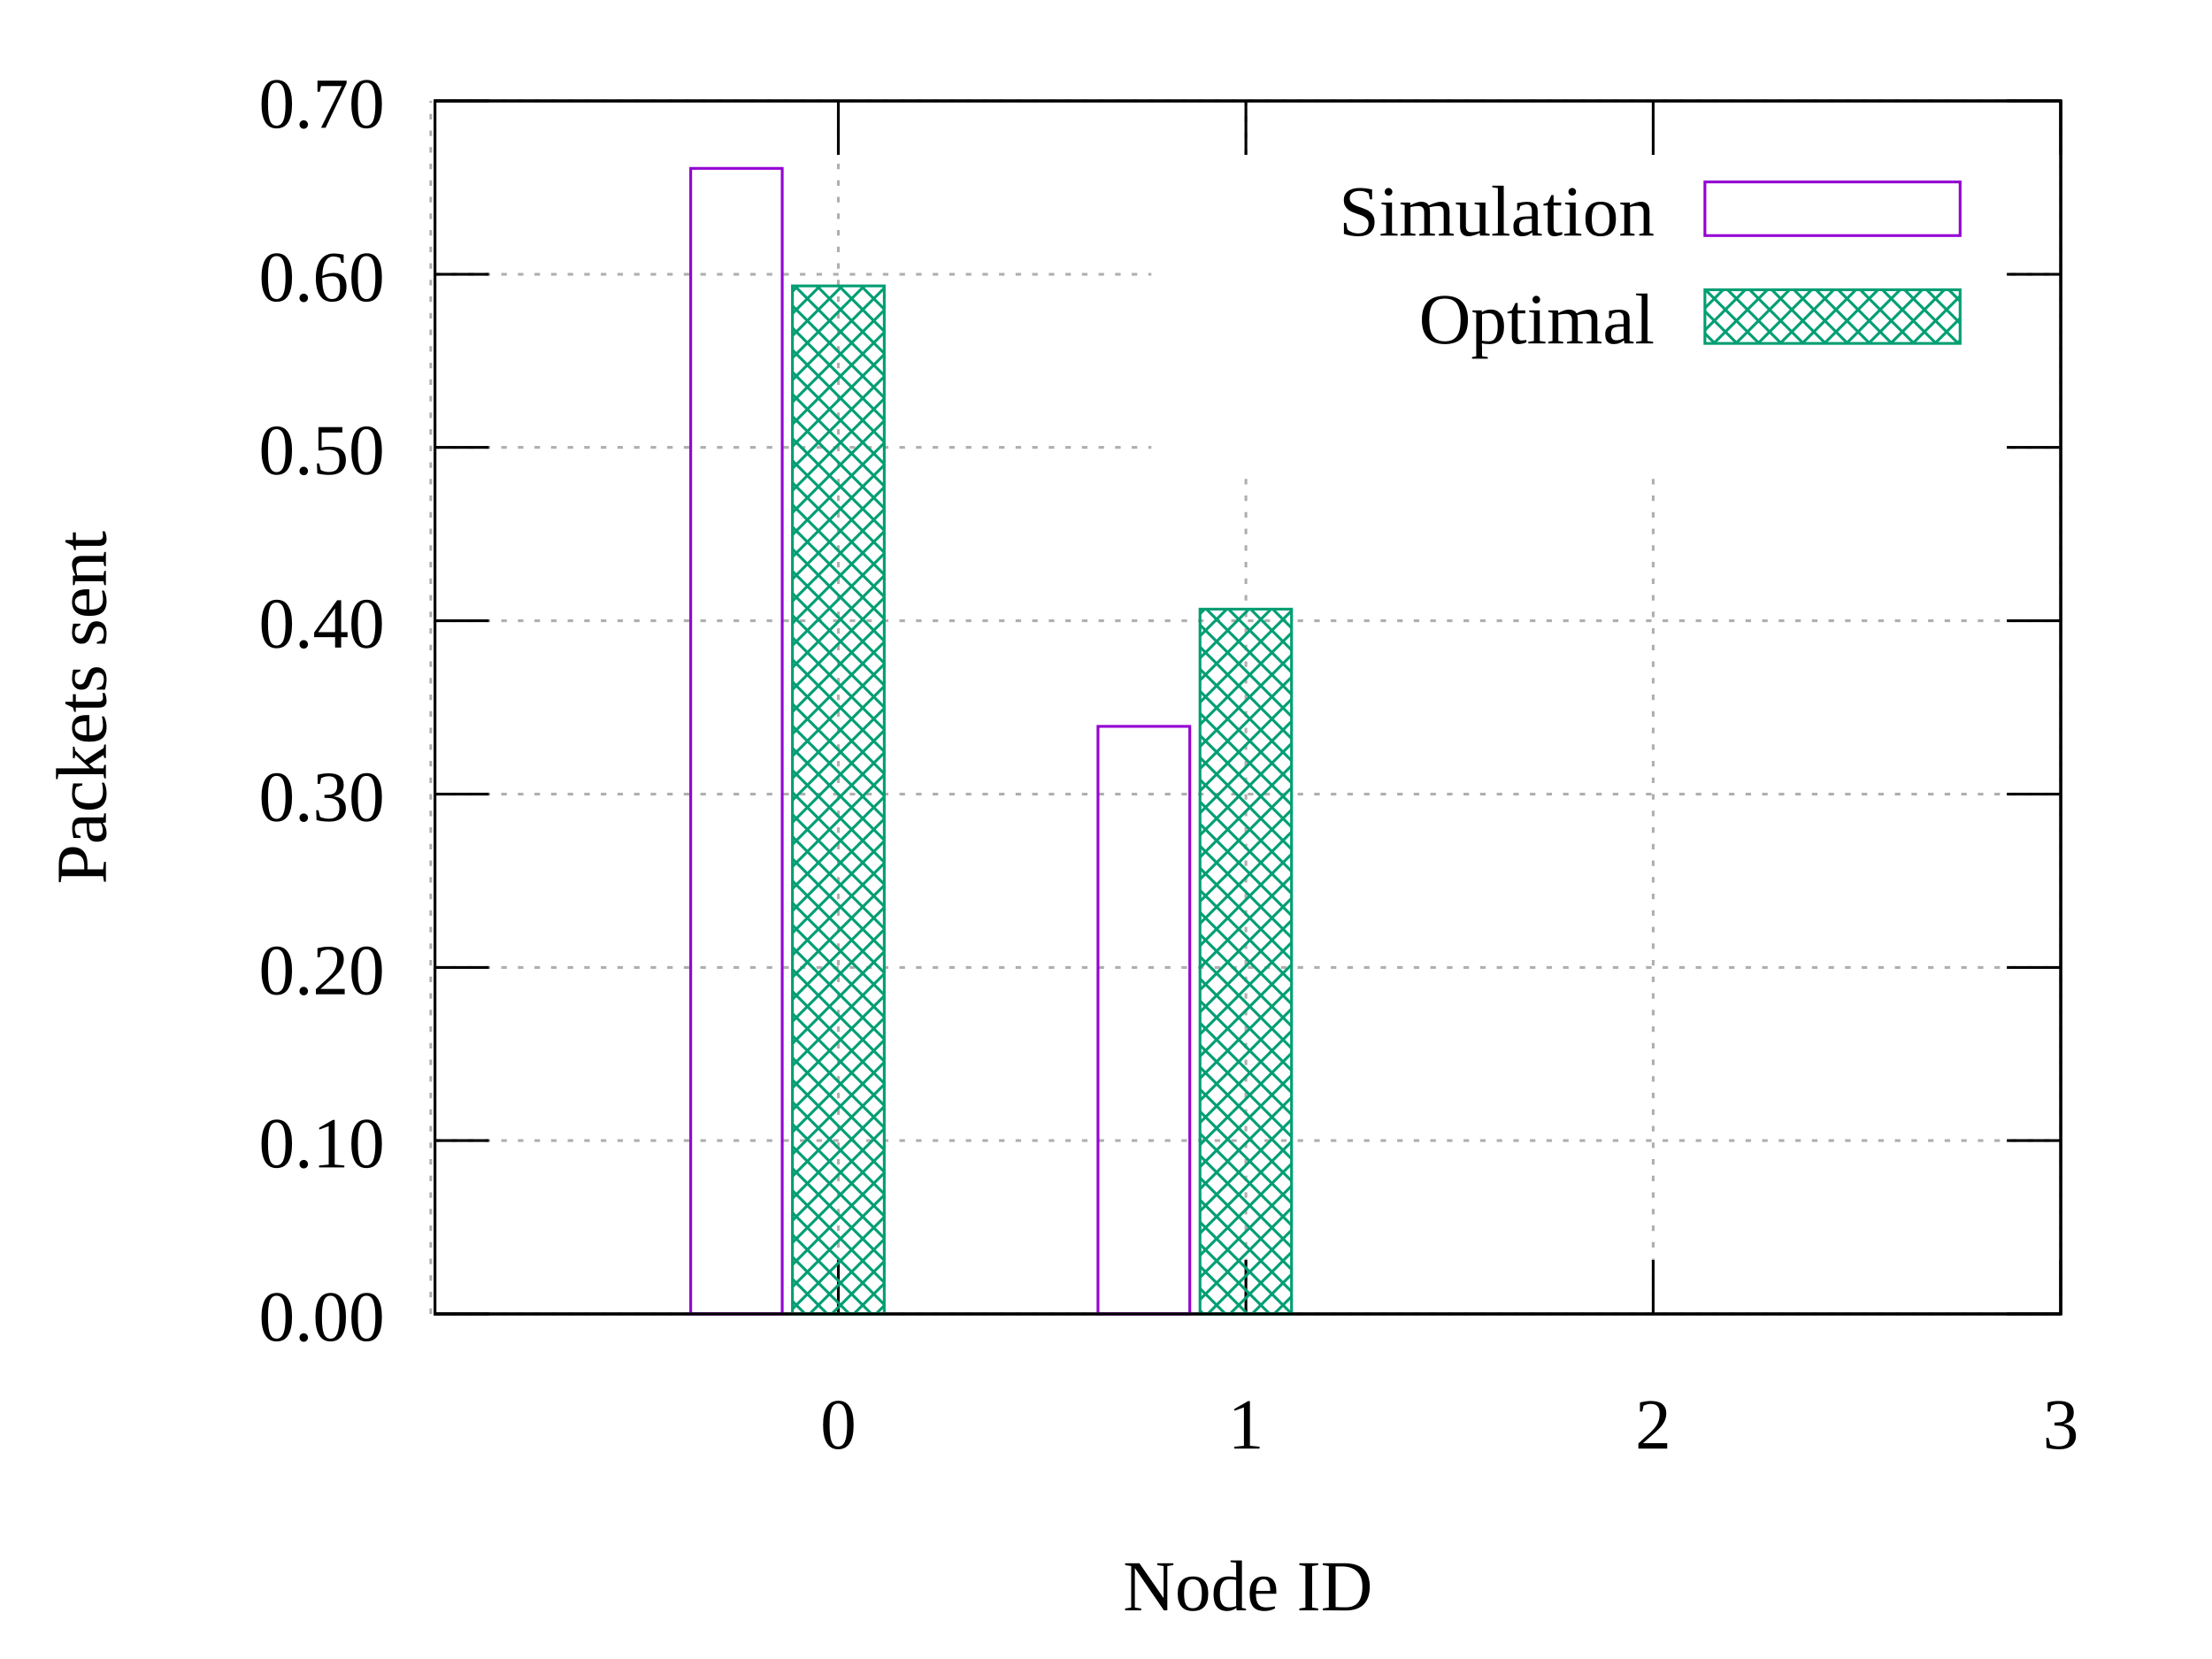
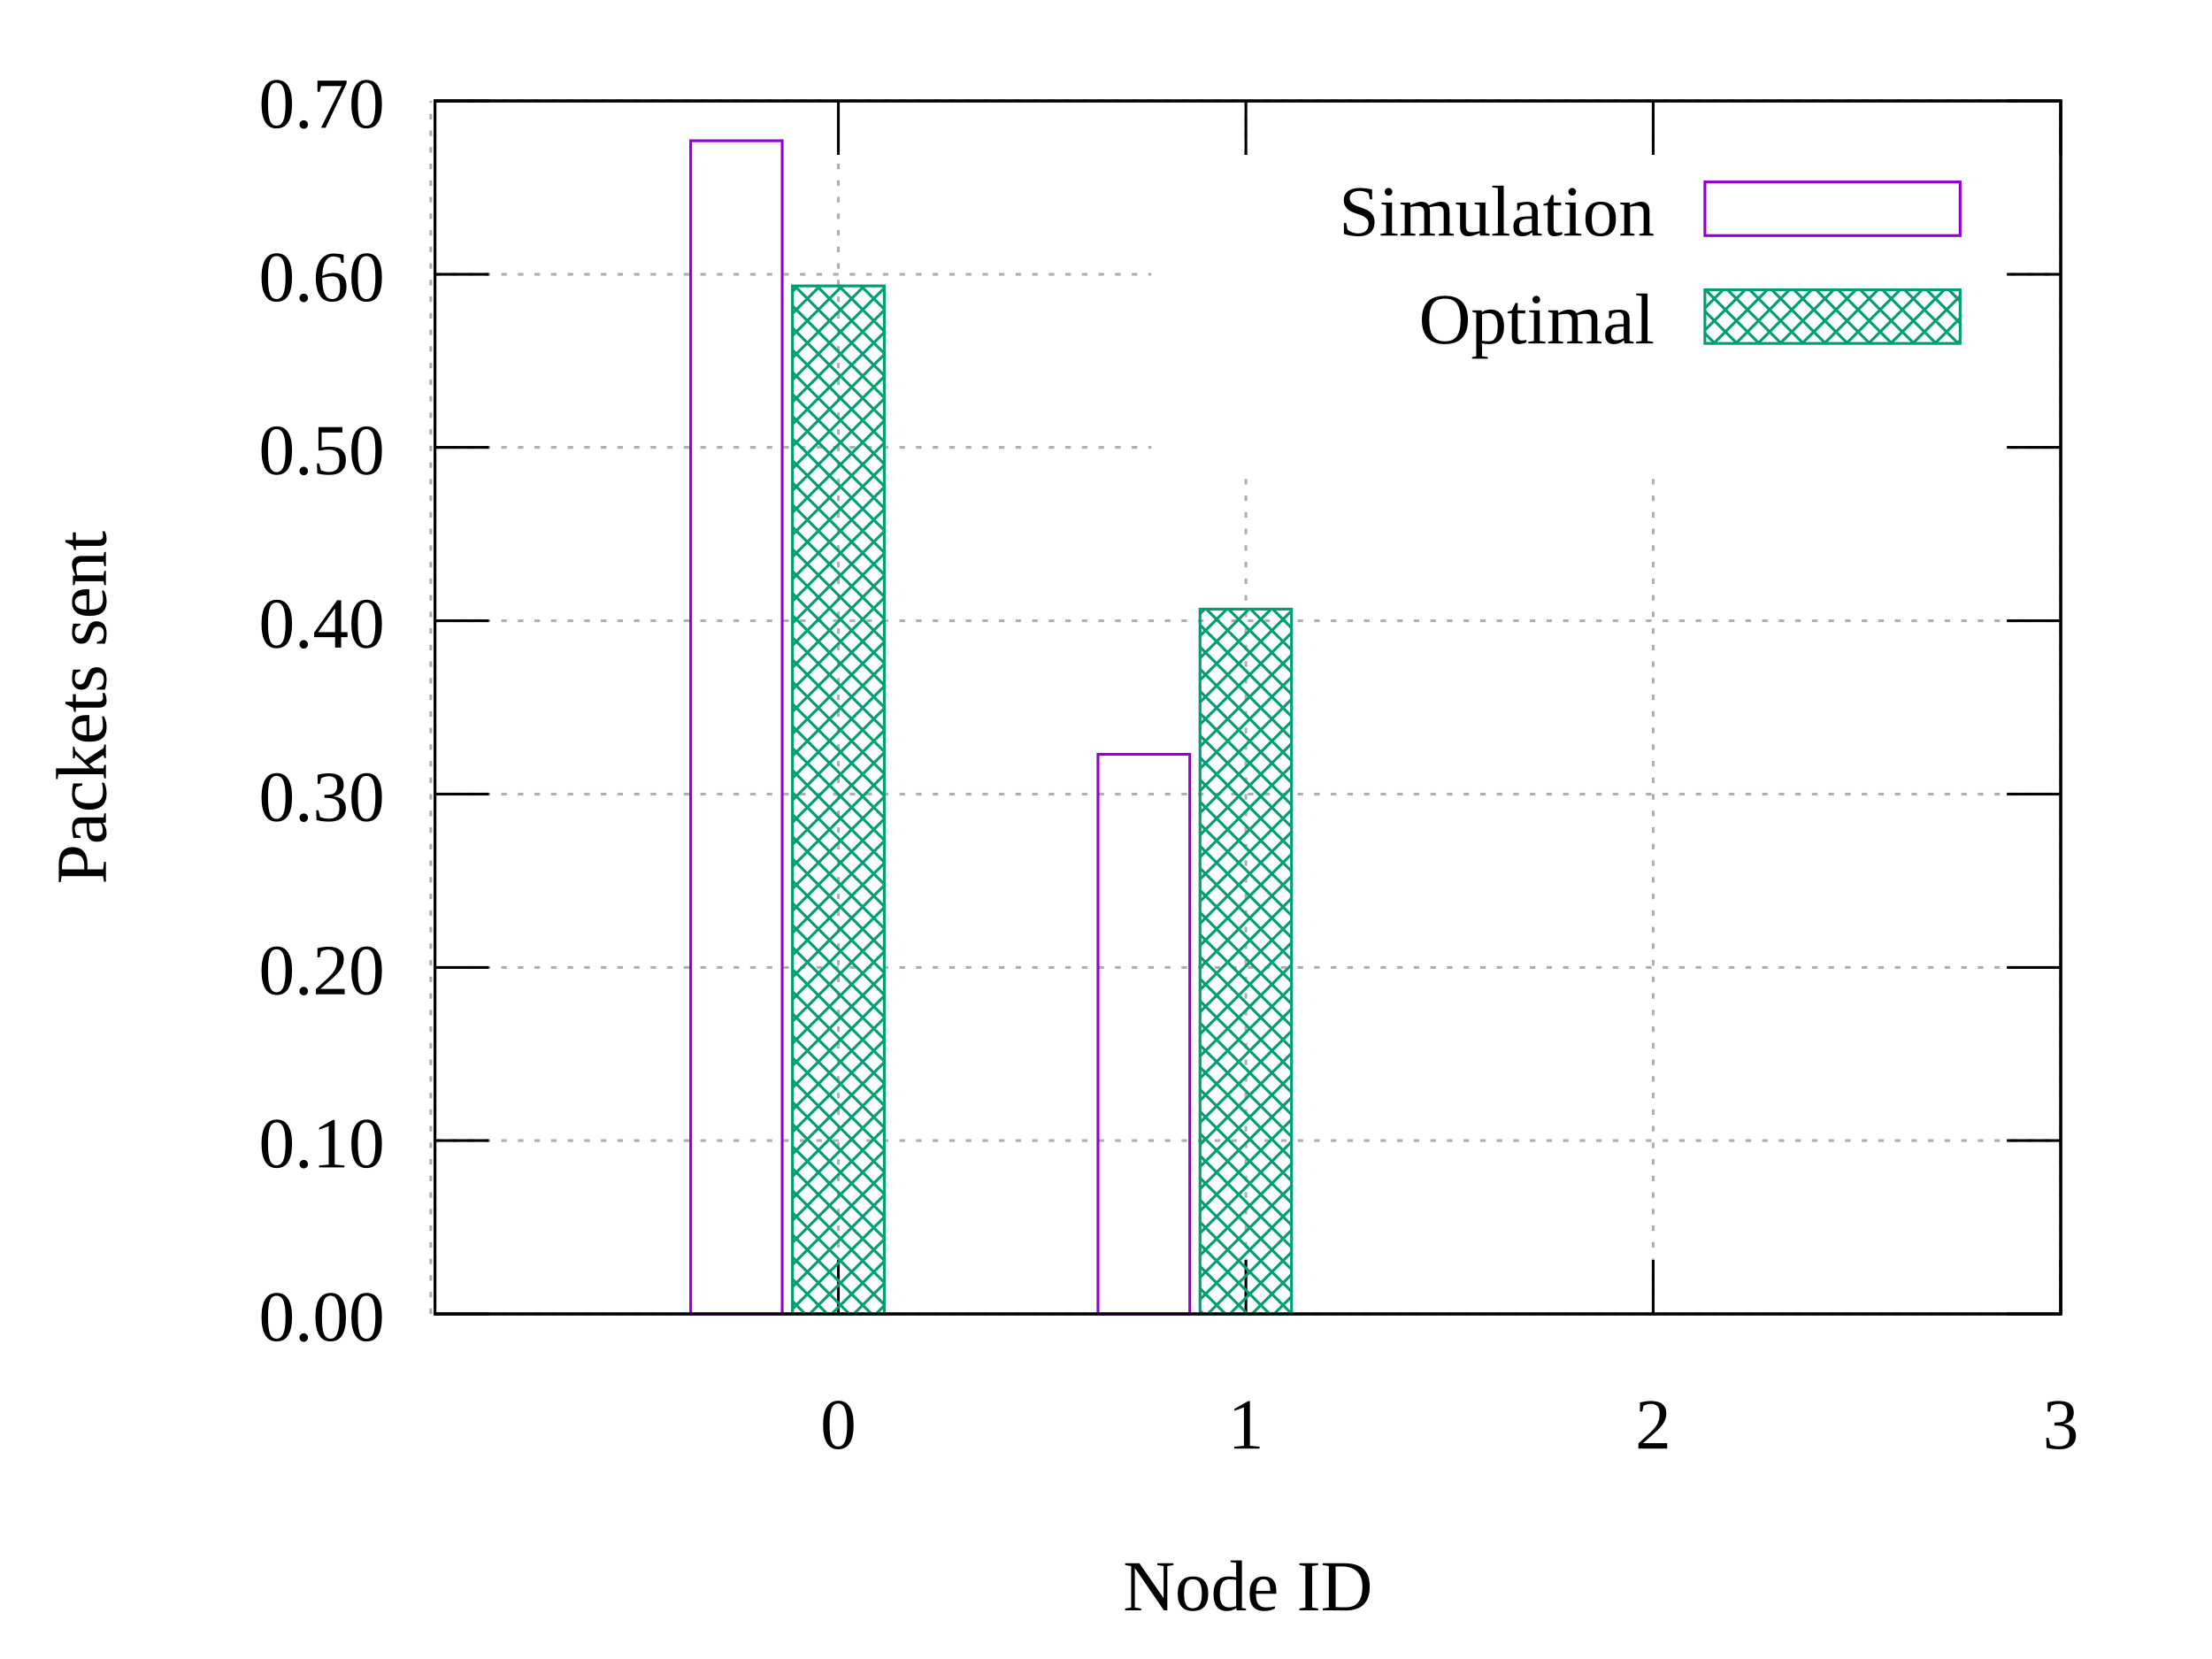
<svg xmlns="http://www.w3.org/2000/svg" xmlns:xlink="http://www.w3.org/1999/xlink" width="800" height="600" viewBox="0 0 800 600">
  <g id="gnuplot_canvas">
    <rect x="0" y="0" width="800" height="600" fill="none" />
    <defs>
      <circle id="gpDot" r="0.5" stroke-width="0.5" />
      <path id="gpPt0" stroke-width="0.103" stroke="currentColor" d="M-1,0 h2 M0,-1 v2" />
      <path id="gpPt1" stroke-width="0.103" stroke="currentColor" d="M-1,-1 L1,1 M1,-1 L-1,1" />
      <path id="gpPt2" stroke-width="0.103" stroke="currentColor" d="M-1,0 L1,0 M0,-1 L0,1 M-1,-1 L1,1 M-1,1 L1,-1" />
      <rect id="gpPt3" stroke-width="0.103" stroke="currentColor" x="-1" y="-1" width="2" height="2" />
      <rect id="gpPt4" stroke-width="0.103" stroke="currentColor" fill="currentColor" x="-1" y="-1" width="2" height="2" />
      <circle id="gpPt5" stroke-width="0.103" stroke="currentColor" cx="0" cy="0" r="1" />
      <use xlink:href="#gpPt5" id="gpPt6" fill="currentColor" stroke="none" />
      <path id="gpPt7" stroke-width="0.103" stroke="currentColor" d="M0,-1.33 L-1.33,0.67 L1.33,0.67 z" />
      <use xlink:href="#gpPt7" id="gpPt8" fill="currentColor" stroke="none" />
      <use xlink:href="#gpPt7" id="gpPt9" stroke="currentColor" transform="rotate(180)" />
      <use xlink:href="#gpPt9" id="gpPt10" fill="currentColor" stroke="none" />
      <use xlink:href="#gpPt3" id="gpPt11" stroke="currentColor" transform="rotate(45)" />
      <use xlink:href="#gpPt11" id="gpPt12" fill="currentColor" stroke="none" />
      <path id="gpPt13" stroke-width="0.103" stroke="currentColor" d="M0,1.330 L1.265,0.411 L0.782,-1.067 L-0.782,-1.076 L-1.265,0.411 z" />
      <use xlink:href="#gpPt13" id="gpPt14" fill="currentColor" stroke="none" />
      <filter id="textbox" filterUnits="objectBoundingBox" x="0" y="0" height="1" width="1">
        <feFlood flood-color="white" flood-opacity="1" result="bgnd" />
        <feComposite in="SourceGraphic" in2="bgnd" operator="atop" />
      </filter>
      <filter id="greybox" filterUnits="objectBoundingBox" x="0" y="0" height="1" width="1">
        <feFlood flood-color="lightgrey" flood-opacity="1" result="grey" />
        <feComposite in="SourceGraphic" in2="grey" operator="atop" />
      </filter>
    </defs>
    <g fill="none" color="white" stroke="currentColor" stroke-width="1.00" stroke-linecap="butt" stroke-linejoin="miter">
</g>
    <g fill="none" color="black" stroke="currentColor" stroke-width="1.00" stroke-linecap="butt" stroke-linejoin="miter">
</g>
    <g fill="none" color="gray" stroke="currentColor" stroke-width="1.00" stroke-linecap="butt" stroke-linejoin="miter">
      <path stroke="rgb(175, 175, 175)" stroke-dasharray="2,4" class="gridline" d="M157.3,475.2 L745.3,475.2  " />
    </g>
    <g fill="none" color="black" stroke="currentColor" stroke-width="1.00" stroke-linecap="butt" stroke-linejoin="miter">
      <path stroke="black" d="M157.3,475.2 L176.8,475.2 M745.3,475.2 L725.8,475.2  " />
      <g transform="translate(139.1,484.9)" stroke="none" fill="black" font-family="Times New Roman" font-size="26.00" text-anchor="end">
        <text>
          <tspan font-family="Times New Roman">0.00</tspan>
        </text>
      </g>
    </g>
    <g fill="none" color="black" stroke="currentColor" stroke-width="1.00" stroke-linecap="butt" stroke-linejoin="miter">
</g>
    <g fill="none" color="gray" stroke="currentColor" stroke-width="1.00" stroke-linecap="butt" stroke-linejoin="miter">
      <path stroke="rgb(175, 175, 175)" stroke-dasharray="2,4" class="gridline" d="M157.3,412.5 L745.3,412.5  " />
    </g>
    <g fill="none" color="black" stroke="currentColor" stroke-width="1.00" stroke-linecap="butt" stroke-linejoin="miter">
      <path stroke="black" d="M157.3,412.5 L176.8,412.5 M745.3,412.5 L725.8,412.5  " />
      <g transform="translate(139.1,422.2)" stroke="none" fill="black" font-family="Times New Roman" font-size="26.00" text-anchor="end">
        <text>
          <tspan font-family="Times New Roman">0.10</tspan>
        </text>
      </g>
    </g>
    <g fill="none" color="black" stroke="currentColor" stroke-width="1.00" stroke-linecap="butt" stroke-linejoin="miter">
</g>
    <g fill="none" color="gray" stroke="currentColor" stroke-width="1.00" stroke-linecap="butt" stroke-linejoin="miter">
      <path stroke="rgb(175, 175, 175)" stroke-dasharray="2,4" class="gridline" d="M157.3,349.9 L745.3,349.9  " />
    </g>
    <g fill="none" color="black" stroke="currentColor" stroke-width="1.00" stroke-linecap="butt" stroke-linejoin="miter">
      <path stroke="black" d="M157.3,349.9 L176.8,349.9 M745.3,349.9 L725.8,349.9  " />
      <g transform="translate(139.1,359.6)" stroke="none" fill="black" font-family="Times New Roman" font-size="26.00" text-anchor="end">
        <text>
          <tspan font-family="Times New Roman">0.20</tspan>
        </text>
      </g>
    </g>
    <g fill="none" color="black" stroke="currentColor" stroke-width="1.00" stroke-linecap="butt" stroke-linejoin="miter">
</g>
    <g fill="none" color="gray" stroke="currentColor" stroke-width="1.00" stroke-linecap="butt" stroke-linejoin="miter">
      <path stroke="rgb(175, 175, 175)" stroke-dasharray="2,4" class="gridline" d="M157.3,287.2 L745.3,287.2  " />
    </g>
    <g fill="none" color="black" stroke="currentColor" stroke-width="1.00" stroke-linecap="butt" stroke-linejoin="miter">
      <path stroke="black" d="M157.3,287.2 L176.8,287.2 M745.3,287.2 L725.8,287.2  " />
      <g transform="translate(139.1,296.9)" stroke="none" fill="black" font-family="Times New Roman" font-size="26.00" text-anchor="end">
        <text>
          <tspan font-family="Times New Roman">0.30</tspan>
        </text>
      </g>
    </g>
    <g fill="none" color="black" stroke="currentColor" stroke-width="1.00" stroke-linecap="butt" stroke-linejoin="miter">
</g>
    <g fill="none" color="gray" stroke="currentColor" stroke-width="1.00" stroke-linecap="butt" stroke-linejoin="miter">
      <path stroke="rgb(175, 175, 175)" stroke-dasharray="2,4" class="gridline" d="M157.3,224.5 L745.3,224.5  " />
    </g>
    <g fill="none" color="black" stroke="currentColor" stroke-width="1.00" stroke-linecap="butt" stroke-linejoin="miter">
      <path stroke="black" d="M157.3,224.5 L176.8,224.5 M745.3,224.5 L725.8,224.5  " />
      <g transform="translate(139.1,234.2)" stroke="none" fill="black" font-family="Times New Roman" font-size="26.00" text-anchor="end">
        <text>
          <tspan font-family="Times New Roman">0.40</tspan>
        </text>
      </g>
    </g>
    <g fill="none" color="black" stroke="currentColor" stroke-width="1.00" stroke-linecap="butt" stroke-linejoin="miter">
</g>
    <g fill="none" color="gray" stroke="currentColor" stroke-width="1.00" stroke-linecap="butt" stroke-linejoin="miter">
      <path stroke="rgb(175, 175, 175)" stroke-dasharray="2,4" class="gridline" d="M157.3,161.8 L416.4,161.8 M727.1,161.8 L745.3,161.8  " />
    </g>
    <g fill="none" color="black" stroke="currentColor" stroke-width="1.00" stroke-linecap="butt" stroke-linejoin="miter">
      <path stroke="black" d="M157.3,161.8 L176.8,161.8 M745.3,161.8 L725.8,161.8  " />
      <g transform="translate(139.1,171.5)" stroke="none" fill="black" font-family="Times New Roman" font-size="26.00" text-anchor="end">
        <text>
          <tspan font-family="Times New Roman">0.50</tspan>
        </text>
      </g>
    </g>
    <g fill="none" color="black" stroke="currentColor" stroke-width="1.00" stroke-linecap="butt" stroke-linejoin="miter">
</g>
    <g fill="none" color="gray" stroke="currentColor" stroke-width="1.00" stroke-linecap="butt" stroke-linejoin="miter">
      <path stroke="rgb(175, 175, 175)" stroke-dasharray="2,4" class="gridline" d="M157.3,99.2 L416.4,99.2 M727.1,99.2 L745.3,99.2  " />
    </g>
    <g fill="none" color="black" stroke="currentColor" stroke-width="1.00" stroke-linecap="butt" stroke-linejoin="miter">
      <path stroke="black" d="M157.3,99.2 L176.8,99.2 M745.3,99.2 L725.8,99.2  " />
      <g transform="translate(139.1,108.9)" stroke="none" fill="black" font-family="Times New Roman" font-size="26.00" text-anchor="end">
        <text>
          <tspan font-family="Times New Roman">0.60</tspan>
        </text>
      </g>
    </g>
    <g fill="none" color="black" stroke="currentColor" stroke-width="1.00" stroke-linecap="butt" stroke-linejoin="miter">
</g>
    <g fill="none" color="gray" stroke="currentColor" stroke-width="1.00" stroke-linecap="butt" stroke-linejoin="miter">
      <path stroke="rgb(175, 175, 175)" stroke-dasharray="2,4" class="gridline" d="M157.3,36.5 L745.3,36.5  " />
    </g>
    <g fill="none" color="black" stroke="currentColor" stroke-width="1.00" stroke-linecap="butt" stroke-linejoin="miter">
      <path stroke="black" d="M157.3,36.5 L176.8,36.5 M745.3,36.5 L725.8,36.5  " />
      <g transform="translate(139.1,46.2)" stroke="none" fill="black" font-family="Times New Roman" font-size="26.00" text-anchor="end">
        <text>
          <tspan font-family="Times New Roman">0.70</tspan>
        </text>
      </g>
    </g>
    <g fill="none" color="black" stroke="currentColor" stroke-width="1.00" stroke-linecap="butt" stroke-linejoin="miter">
</g>
    <g fill="none" color="gray" stroke="currentColor" stroke-width="1.00" stroke-linecap="butt" stroke-linejoin="miter">
      <path stroke="rgb(175, 175, 175)" stroke-dasharray="2,4" class="gridline" d="M155.8,475.2 L155.8,36.5  " />
    </g>
    <g fill="none" color="black" stroke="currentColor" stroke-width="1.00" stroke-linecap="butt" stroke-linejoin="miter">
</g>
    <g fill="none" color="gray" stroke="currentColor" stroke-width="1.00" stroke-linecap="butt" stroke-linejoin="miter">
      <path stroke="rgb(175, 175, 175)" stroke-dasharray="2,4" class="gridline" d="M303.2,475.2 L303.2,36.5  " />
    </g>
    <g fill="none" color="black" stroke="currentColor" stroke-width="1.00" stroke-linecap="butt" stroke-linejoin="miter">
      <path stroke="black" d="M303.2,475.2 L303.2,455.7 M303.2,36.5 L303.2,56.0  " />
      <g transform="translate(303.2,523.9)" stroke="none" fill="black" font-family="Times New Roman" font-size="26.00" text-anchor="middle">
        <text>
          <tspan font-family="Times New Roman"> 0</tspan>
        </text>
      </g>
    </g>
    <g fill="none" color="black" stroke="currentColor" stroke-width="1.00" stroke-linecap="butt" stroke-linejoin="miter">
</g>
    <g fill="none" color="gray" stroke="currentColor" stroke-width="1.00" stroke-linecap="butt" stroke-linejoin="miter">
      <path stroke="rgb(175, 175, 175)" stroke-dasharray="2,4" class="gridline" d="M450.6,475.2 L450.6,173.0 M450.6,56.0 L450.6,36.5  " />
    </g>
    <g fill="none" color="black" stroke="currentColor" stroke-width="1.00" stroke-linecap="butt" stroke-linejoin="miter">
      <path stroke="black" d="M450.6,475.2 L450.6,455.7 M450.6,36.5 L450.6,56.0  " />
      <g transform="translate(450.6,523.9)" stroke="none" fill="black" font-family="Times New Roman" font-size="26.00" text-anchor="middle">
        <text>
          <tspan font-family="Times New Roman"> 1</tspan>
        </text>
      </g>
    </g>
    <g fill="none" color="black" stroke="currentColor" stroke-width="1.00" stroke-linecap="butt" stroke-linejoin="miter">
</g>
    <g fill="none" color="gray" stroke="currentColor" stroke-width="1.00" stroke-linecap="butt" stroke-linejoin="miter">
      <path stroke="rgb(175, 175, 175)" stroke-dasharray="2,4" class="gridline" d="M597.9,475.2 L597.9,173.0 M597.9,56.0 L597.9,36.5  " />
    </g>
    <g fill="none" color="black" stroke="currentColor" stroke-width="1.00" stroke-linecap="butt" stroke-linejoin="miter">
      <path stroke="black" d="M597.9,475.2 L597.9,455.7 M597.9,36.5 L597.9,56.0  " />
      <g transform="translate(597.9,523.9)" stroke="none" fill="black" font-family="Times New Roman" font-size="26.00" text-anchor="middle">
        <text>
          <tspan font-family="Times New Roman"> 2</tspan>
        </text>
      </g>
    </g>
    <g fill="none" color="black" stroke="currentColor" stroke-width="1.00" stroke-linecap="butt" stroke-linejoin="miter">
</g>
    <g fill="none" color="gray" stroke="currentColor" stroke-width="1.00" stroke-linecap="butt" stroke-linejoin="miter">
      <path stroke="rgb(175, 175, 175)" stroke-dasharray="2,4" class="gridline" d="M745.3,475.2 L745.3,36.5  " />
    </g>
    <g fill="none" color="black" stroke="currentColor" stroke-width="1.00" stroke-linecap="butt" stroke-linejoin="miter">
      <path stroke="black" d="M745.3,475.2 L745.3,455.7 M745.3,36.5 L745.3,56.0  " />
      <g transform="translate(745.3,523.9)" stroke="none" fill="black" font-family="Times New Roman" font-size="26.00" text-anchor="middle">
        <text>
          <tspan font-family="Times New Roman"> 3</tspan>
        </text>
      </g>
    </g>
    <g fill="none" color="black" stroke="currentColor" stroke-width="1.00" stroke-linecap="butt" stroke-linejoin="miter">
</g>
    <g fill="none" color="black" stroke="currentColor" stroke-width="1.00" stroke-linecap="butt" stroke-linejoin="miter">
      <path stroke="black" d="M157.3,36.5 L157.3,475.2 L745.3,475.2 L745.3,36.5 L157.3,36.5 Z  " />
    </g>
    <g fill="none" color="black" stroke="currentColor" stroke-width="1.00" stroke-linecap="butt" stroke-linejoin="miter">
      <g transform="translate(38.3,255.9) rotate(270)" stroke="none" fill="black" font-family="Times New Roman" font-size="26.00" text-anchor="middle">
        <text>
          <tspan font-family="Times New Roman">Packets sent</tspan>
        </text>
      </g>
    </g>
    <g fill="none" color="black" stroke="currentColor" stroke-width="1.00" stroke-linecap="butt" stroke-linejoin="miter">
      <g transform="translate(451.3,582.4)" stroke="none" fill="black" font-family="Times New Roman" font-size="26.00" text-anchor="middle">
        <text>
          <tspan font-family="Times New Roman">Node ID</tspan>
        </text>
      </g>
    </g>
    <g fill="none" color="black" stroke="currentColor" stroke-width="1.00" stroke-linecap="butt" stroke-linejoin="miter">
</g>
    <g id="gnuplot_plot_1">
      <g fill="none" color="black" stroke="currentColor" stroke-width="1.00" stroke-linecap="butt" stroke-linejoin="miter">
        <g transform="translate(598.4,85.2)" stroke="none" fill="black" font-family="Times New Roman" font-size="26.00" text-anchor="end">
          <text>
            <tspan font-family="Times New Roman">Simulation</tspan>
          </text>
        </g>
      </g>
      <g fill="none" color="black" stroke="currentColor" stroke-width="1.00" stroke-linecap="butt" stroke-linejoin="miter">
        <defs>
          <pattern id="gpPat1" patternUnits="userSpaceOnUse" x="0" y="0" width="8" height="8">
		</pattern>
        </defs>
        <g stroke="none" shape-rendering="crispEdges">
          <polygon fill="url(#gpPat1)" points="616.6,85.2 708.9,85.2 708.9,65.7 616.6,65.7 " />
        </g>
        <path stroke="rgb(148,   0, 211)" d="M616.6,85.2 L708.9,85.2 L708.9,65.8 L616.6,65.8 L616.6,85.2 Z  " />
      </g>
      <g fill="none" color="black" stroke="currentColor" stroke-width="1.00" stroke-linecap="butt" stroke-linejoin="miter">
        <defs>
          <pattern id="gpPat2" patternUnits="userSpaceOnUse" x="0" y="0" width="8" height="8">
		</pattern>
        </defs>
        <g stroke="none" shape-rendering="crispEdges">
-           <polygon fill="url(#gpPat2)" points="249.8,475.2 283.0,475.2 283.0,60.8 249.8,60.8 " />
-         </g>
-         <path stroke="rgb(148,   0, 211)" d="M249.8,475.2 L249.8,60.9 L282.9,60.9 L282.9,475.2 L249.8,475.2 Z  " />
-         <g stroke="none" shape-rendering="crispEdges">
-           <polygon fill="url(#gpPat2)" points="397.1,475.2 430.4,475.2 430.4,262.6 397.1,262.6 " />
-         </g>
-         <path stroke="rgb(148,   0, 211)" d="M397.1,475.2 L397.1,262.7 L430.3,262.7 L430.3,475.2 L397.1,475.2 Z  " />
+           <polygon fill="url(#gpPat2)" points="249.8,475.2 283.0,475.2 283.0,50.8 249.8,50.8 " />
+         </g>
+         <path stroke="rgb(148,   0, 211)" d="M249.8,475.2 L249.8,50.9 L282.9,50.9 L282.9,475.2 L249.8,475.2 Z  " />
+         <g stroke="none" shape-rendering="crispEdges">
+           <polygon fill="url(#gpPat2)" points="397.1,475.2 430.4,475.2 430.4,272.7 397.1,272.7 " />
+         </g>
+         <path stroke="rgb(148,   0, 211)" d="M397.1,475.2 L397.1,272.8 L430.3,272.8 L430.3,475.2 L397.1,475.2 Z  " />
      </g>
    </g>
    <g id="gnuplot_plot_2">
      <g fill="none" color="black" stroke="currentColor" stroke-width="1.00" stroke-linecap="butt" stroke-linejoin="miter">
        <g transform="translate(598.4,124.2)" stroke="none" fill="black" font-family="Times New Roman" font-size="26.00" text-anchor="end">
          <text>
            <tspan font-family="Times New Roman">Optimal</tspan>
          </text>
        </g>
      </g>
      <g fill="none" color="black" stroke="currentColor" stroke-width="1.00" stroke-linecap="butt" stroke-linejoin="miter">
        <defs>
          <pattern id="gpPat3" patternUnits="userSpaceOnUse" x="0" y="0" width="8" height="8">
            <path style="fill:none; stroke:rgb(0,158,115)" d="M0,0 L8,8 M0,8 L8,0" />
          </pattern>
        </defs>
        <g stroke="none" shape-rendering="crispEdges">
          <polygon fill="url(#gpPat3)" points="616.6,124.2 708.9,124.2 708.9,104.7 616.6,104.7 " />
        </g>
        <path stroke="rgb(  0, 158, 115)" d="M616.6,124.2 L708.9,124.2 L708.9,104.8 L616.6,104.8 L616.6,124.2 Z  " />
      </g>
      <g fill="none" color="black" stroke="currentColor" stroke-width="1.00" stroke-linecap="butt" stroke-linejoin="miter">
        <defs>
          <pattern id="gpPat4" patternUnits="userSpaceOnUse" x="0" y="0" width="8" height="8">
            <path style="fill:none; stroke:rgb(0,158,115)" d="M0,0 L8,8 M0,8 L8,0" />
          </pattern>
        </defs>
        <g stroke="none" shape-rendering="crispEdges">
          <polygon fill="url(#gpPat4)" points="286.6,475.2 319.9,475.2 319.9,103.3 286.6,103.3 " />
        </g>
        <path stroke="rgb(  0, 158, 115)" d="M286.6,475.2 L286.6,103.4 L319.8,103.4 L319.8,475.2 L286.6,475.2 Z  " />
        <g stroke="none" shape-rendering="crispEdges">
          <polygon fill="url(#gpPat4)" points="434.0,475.2 467.2,475.2 467.2,220.2 434.0,220.2 " />
        </g>
        <path stroke="rgb(  0, 158, 115)" d="M434.0,475.2 L434.0,220.3 L467.1,220.3 L467.1,475.2 L434.0,475.2 Z  " />
      </g>
    </g>
    <g id="gnuplot_plot_3">
      <g fill="none" color="black" stroke="currentColor" stroke-width="1.00" stroke-linecap="butt" stroke-linejoin="miter">
</g>
    </g>
    <g fill="none" color="white" stroke="rgb( 86, 180, 233)" stroke-width="2.00" stroke-linecap="butt" stroke-linejoin="miter">
</g>
    <g fill="none" color="black" stroke="currentColor" stroke-width="2.00" stroke-linecap="butt" stroke-linejoin="miter">
</g>
    <g fill="none" color="black" stroke="black" stroke-width="1.00" stroke-linecap="butt" stroke-linejoin="miter">
</g>
    <g fill="none" color="black" stroke="currentColor" stroke-width="1.00" stroke-linecap="butt" stroke-linejoin="miter">
      <path stroke="black" d="M157.3,36.5 L157.3,475.2 L745.3,475.2 L745.3,36.5 L157.3,36.5 Z  " />
    </g>
    <g fill="none" color="black" stroke="currentColor" stroke-width="1.00" stroke-linecap="butt" stroke-linejoin="miter">
</g>
  </g>
</svg>
